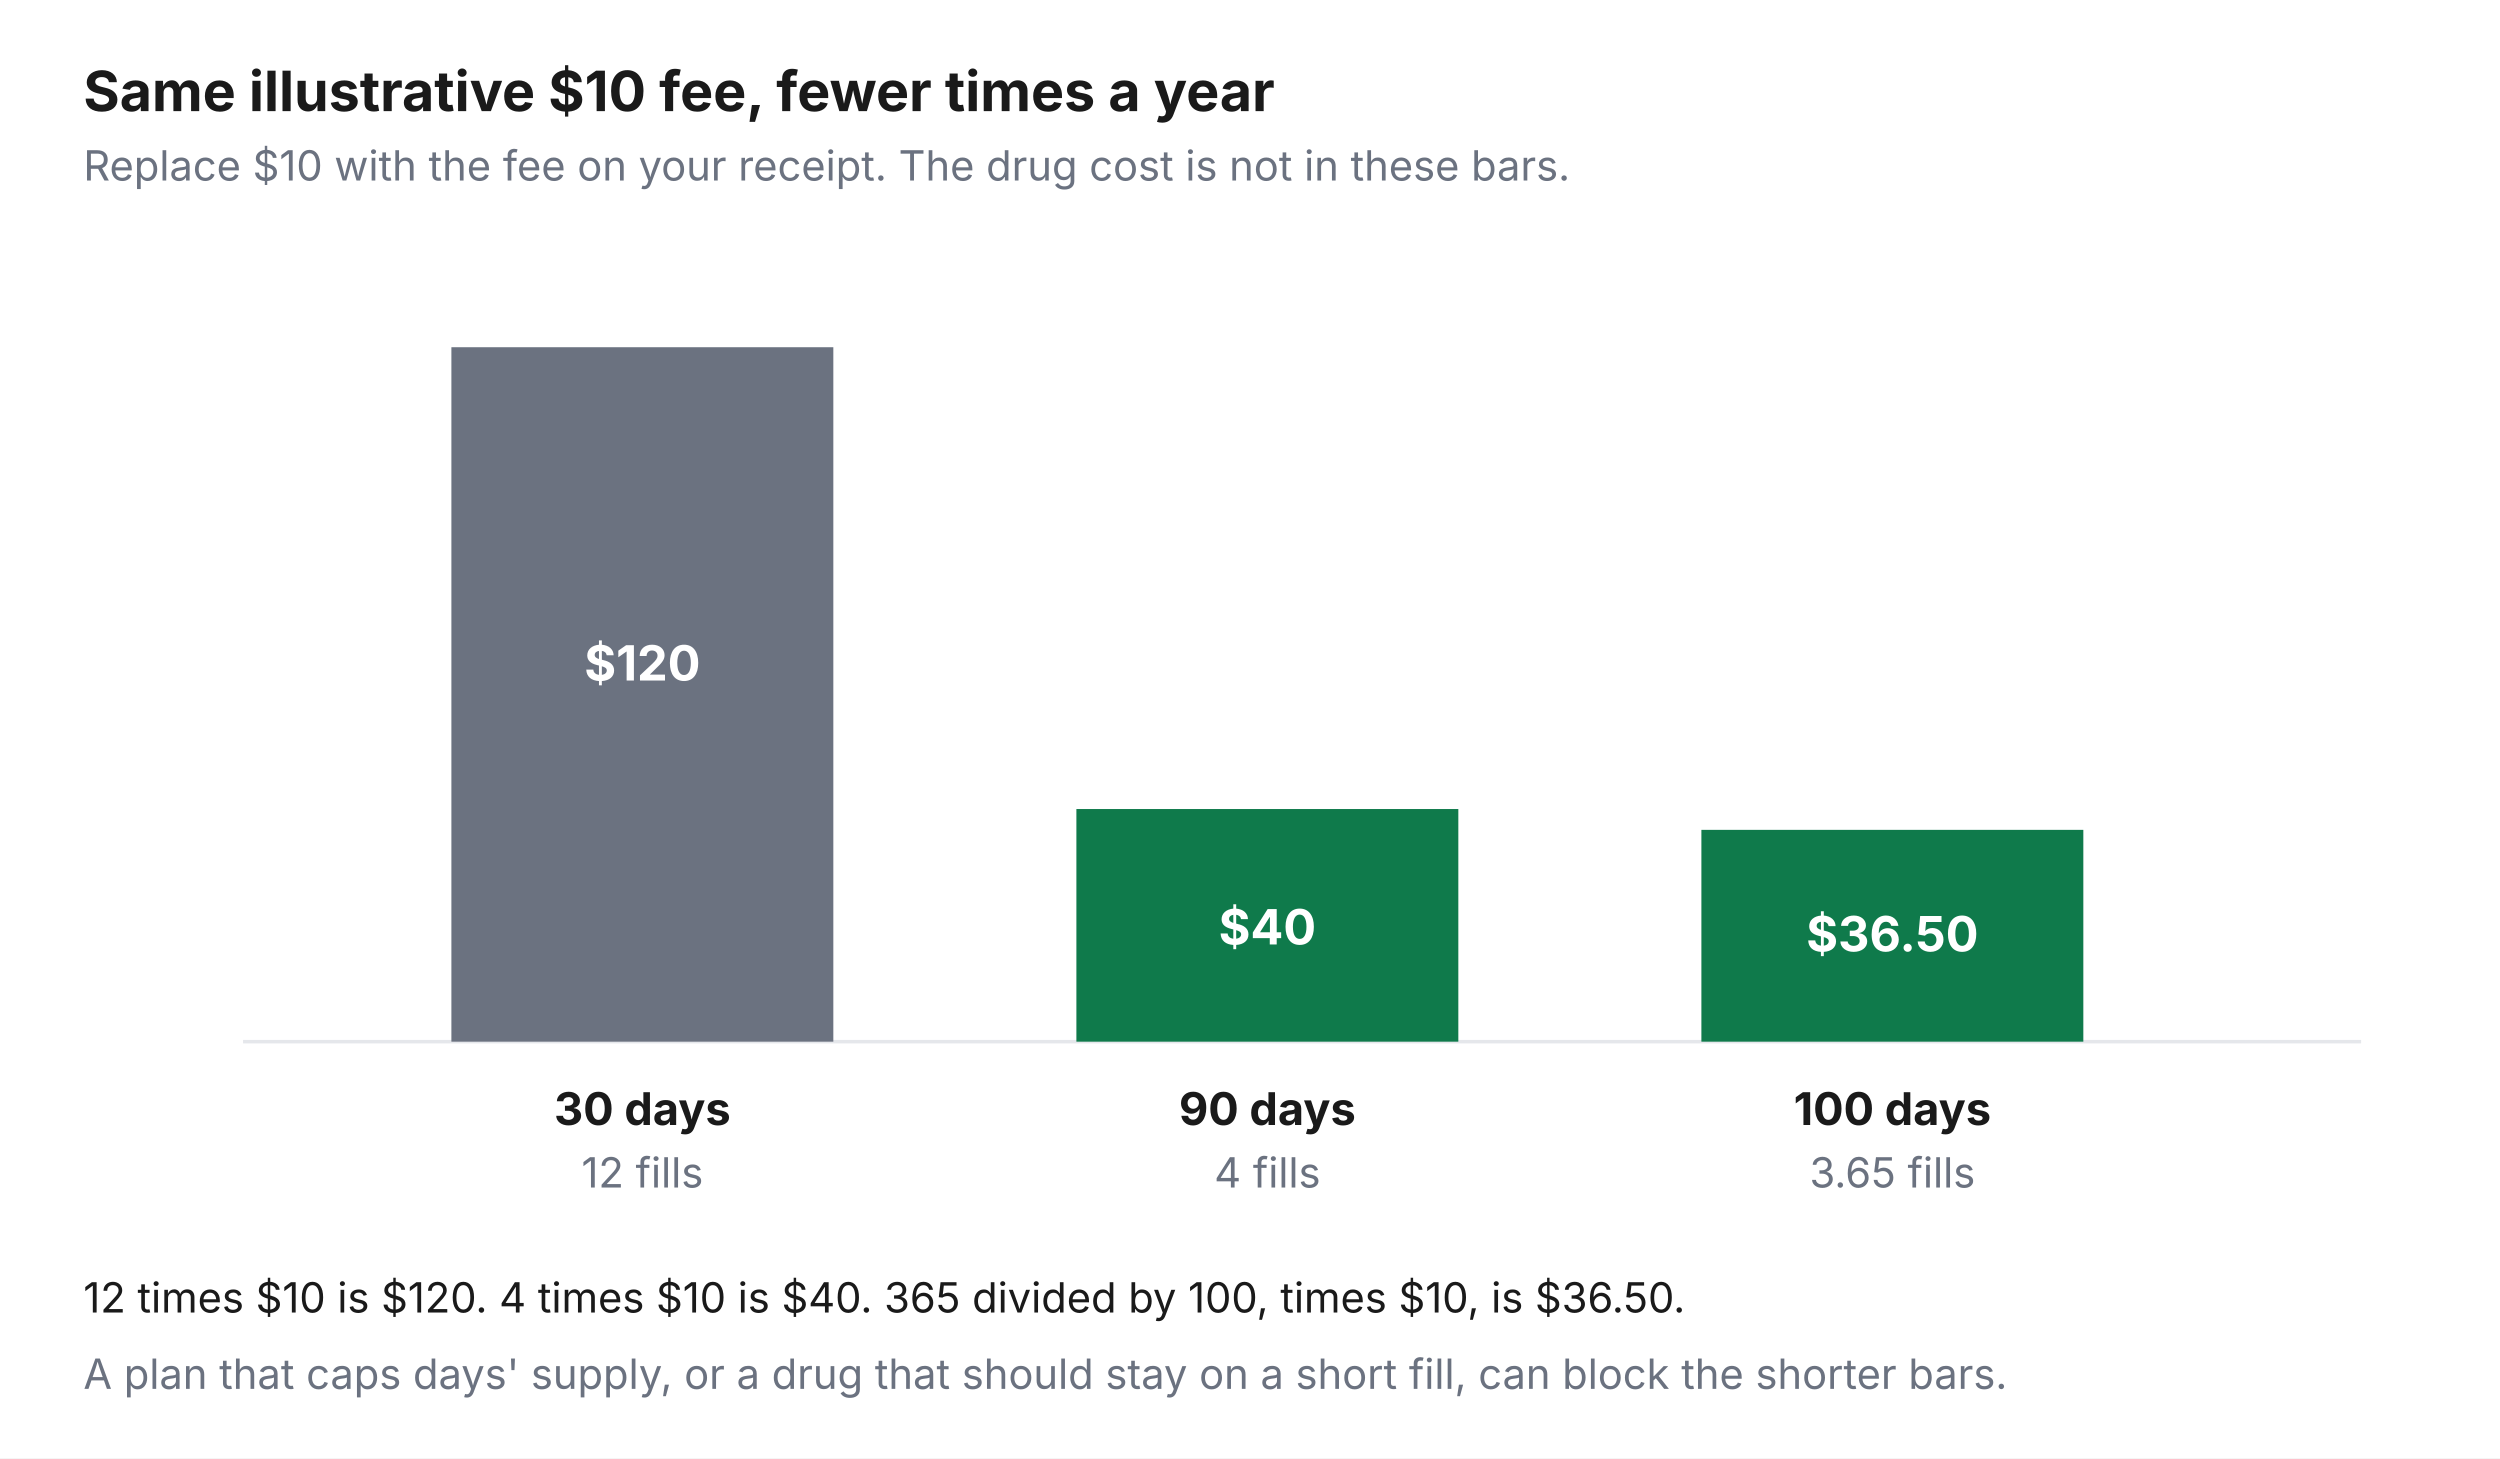
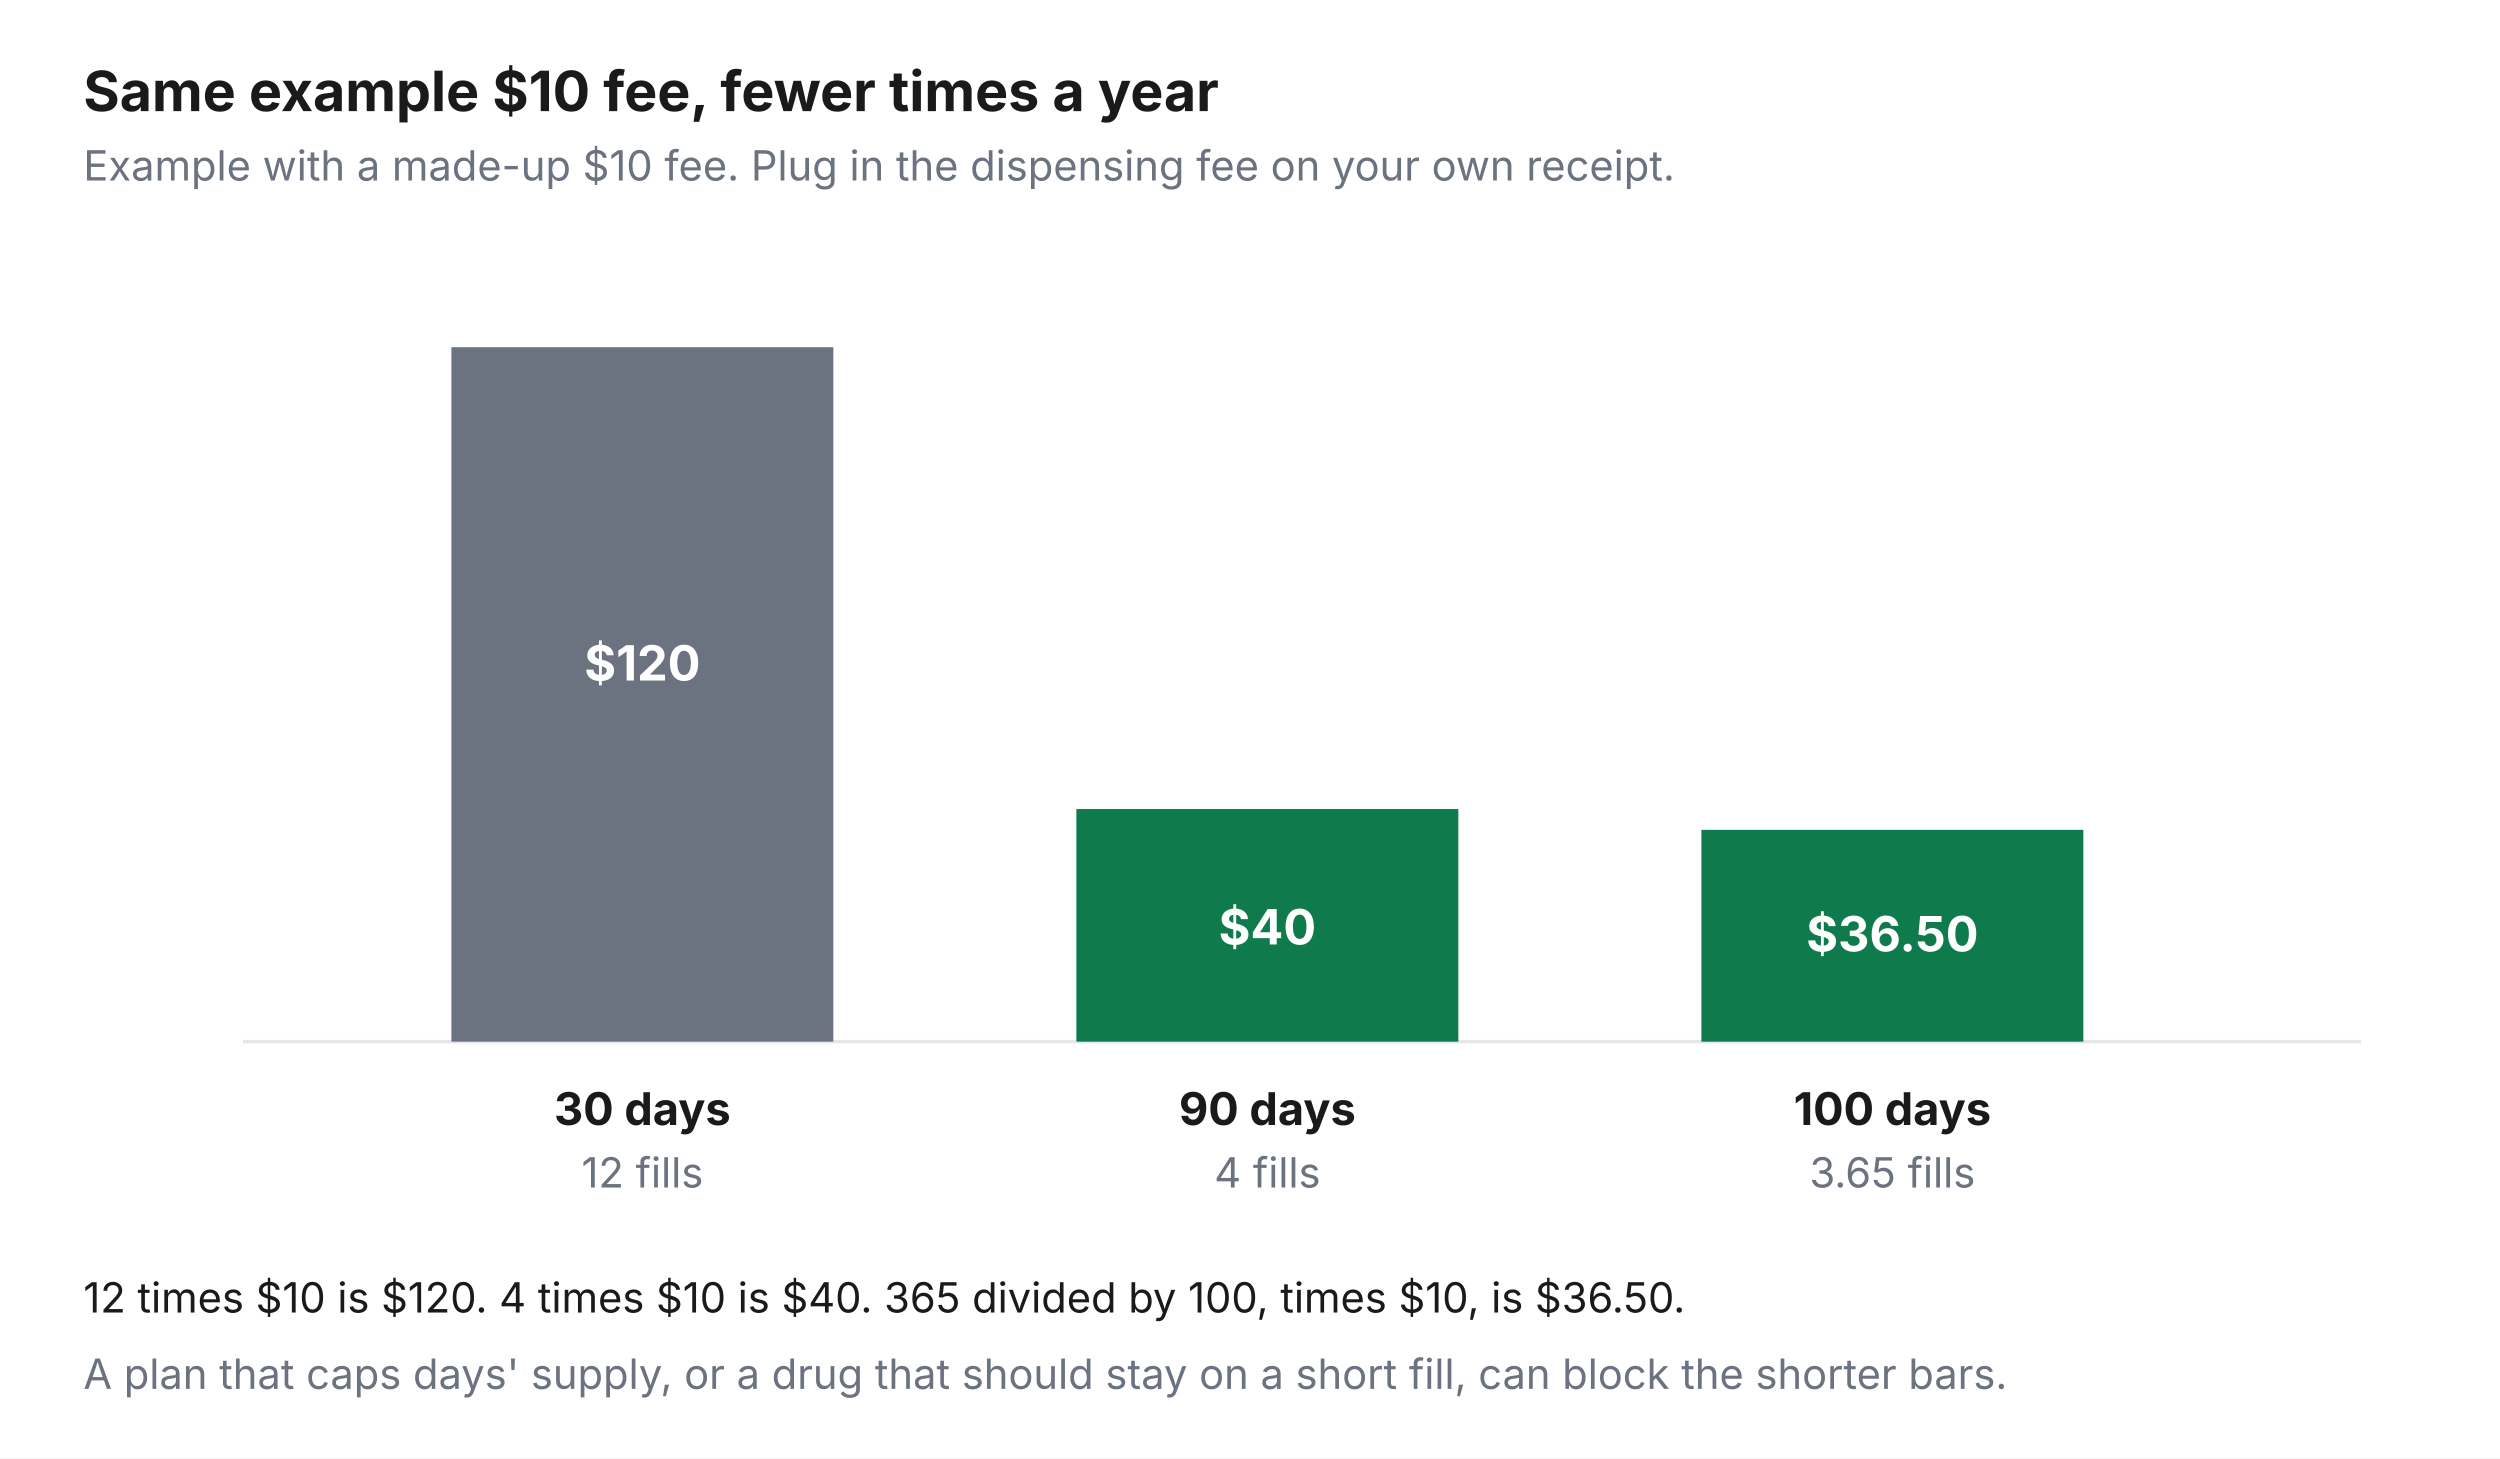
<svg xmlns="http://www.w3.org/2000/svg" viewBox="0 0 720 420" role="img">
  <rect width="720" height="420" fill="#FFFFFF" />
-   <text x="24" y="32" font-family="Inter, system-ui, sans-serif" font-size="16" font-weight="700" fill="#1A1A1A">Same illustrative $10 fee, fewer times a year</text>
-   <text x="24" y="52" font-family="Inter, system-ui, sans-serif" font-size="12" fill="#6B7280">Replace $10 with the fee on your receipt. The drug cost is not in these bars.</text>
+   <text x="24" y="32" font-family="Inter, system-ui, sans-serif" font-size="16" font-weight="700" fill="#1A1A1A">Same example $10 fee, fewer times a year</text>
+   <text x="24" y="52" font-family="Inter, system-ui, sans-serif" font-size="12" fill="#6B7280">Example with a made-up $10 fee. Plug in the dispensing fee on your own receipt.</text>
  <line x1="70" y1="300" x2="680" y2="300" stroke="#E5E7EB" />
  <rect x="130" y="100" width="110" height="200" fill="#6B7280" />
  <text x="185" y="196" text-anchor="middle" font-size="14" font-weight="700" fill="#FFFFFF" font-family="Inter, system-ui, sans-serif">$120</text>
  <text x="185" y="324" text-anchor="middle" font-size="13" font-weight="700" fill="#1A1A1A" font-family="Inter, system-ui, sans-serif">30 days</text>
  <text x="185" y="342" text-anchor="middle" font-size="12" fill="#6B7280" font-family="Inter, system-ui, sans-serif">12 fills</text>
  <rect x="310" y="233" width="110" height="67" fill="#0F7A4B" />
  <text x="365" y="272" text-anchor="middle" font-size="14" font-weight="700" fill="#FFFFFF" font-family="Inter, system-ui, sans-serif">$40</text>
  <text x="365" y="324" text-anchor="middle" font-size="13" font-weight="700" fill="#1A1A1A" font-family="Inter, system-ui, sans-serif">90 days</text>
  <text x="365" y="342" text-anchor="middle" font-size="12" fill="#6B7280" font-family="Inter, system-ui, sans-serif">4 fills</text>
  <rect x="490" y="239" width="110" height="61" fill="#0F7A4B" />
  <text x="545" y="274" text-anchor="middle" font-size="14" font-weight="700" fill="#FFFFFF" font-family="Inter, system-ui, sans-serif">$36.50</text>
  <text x="545" y="324" text-anchor="middle" font-size="13" font-weight="700" fill="#1A1A1A" font-family="Inter, system-ui, sans-serif">100 days</text>
  <text x="545" y="342" text-anchor="middle" font-size="12" fill="#6B7280" font-family="Inter, system-ui, sans-serif">3.65 fills</text>
  <text x="24" y="378" font-size="12" fill="#1A1A1A" font-family="Inter, system-ui, sans-serif">12 times $10 is $120. 4 times $10 is $40. 365 divided by 100, times $10, is $36.50.</text>
  <text x="24" y="400" font-size="12" fill="#6B7280" font-family="Inter, system-ui, sans-serif">A plan that caps days' supply, or a drug that should stay on a short fill, can block the shorter bars.</text>
</svg>
